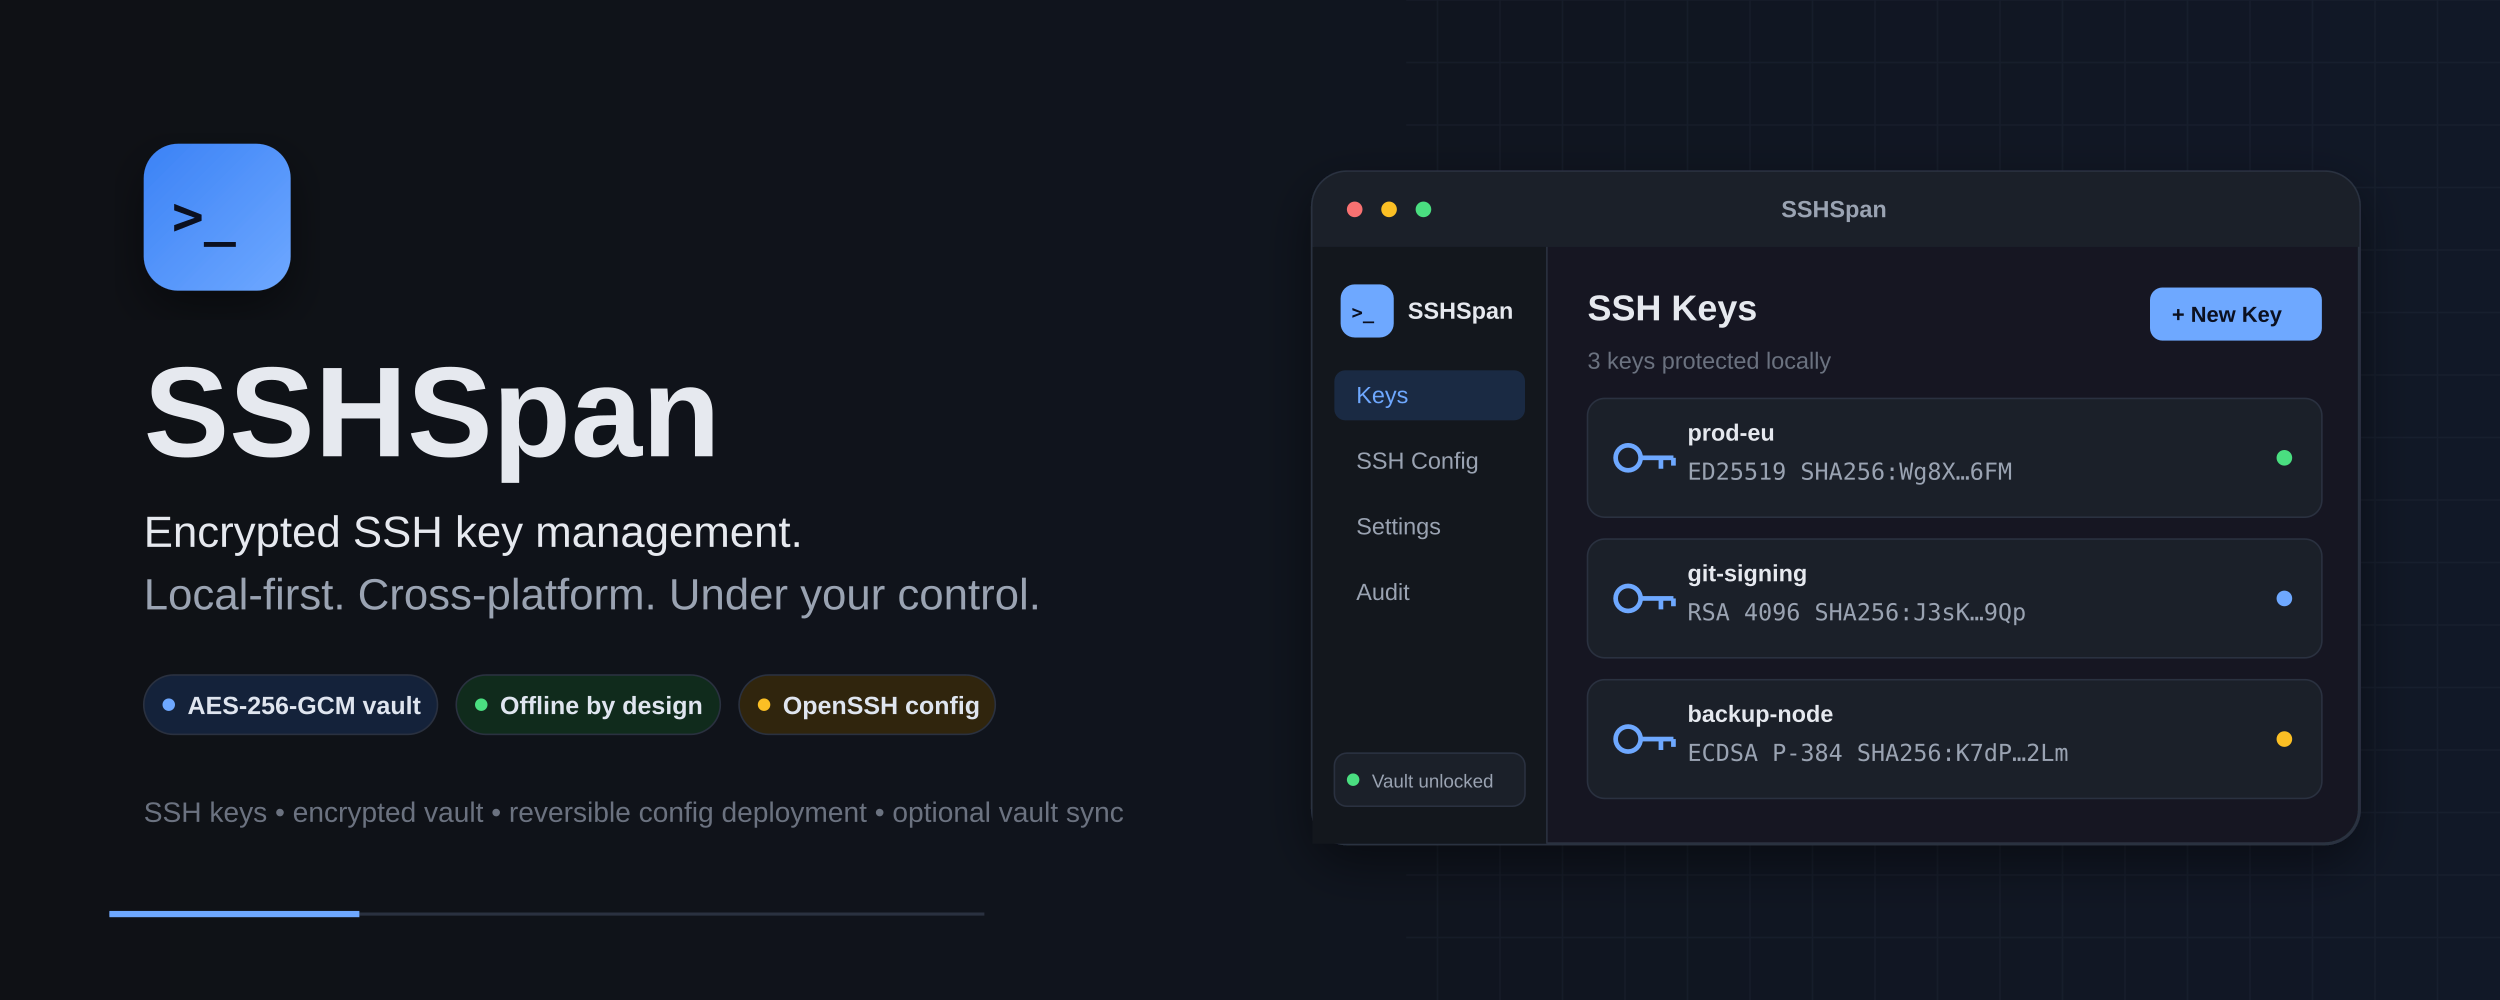
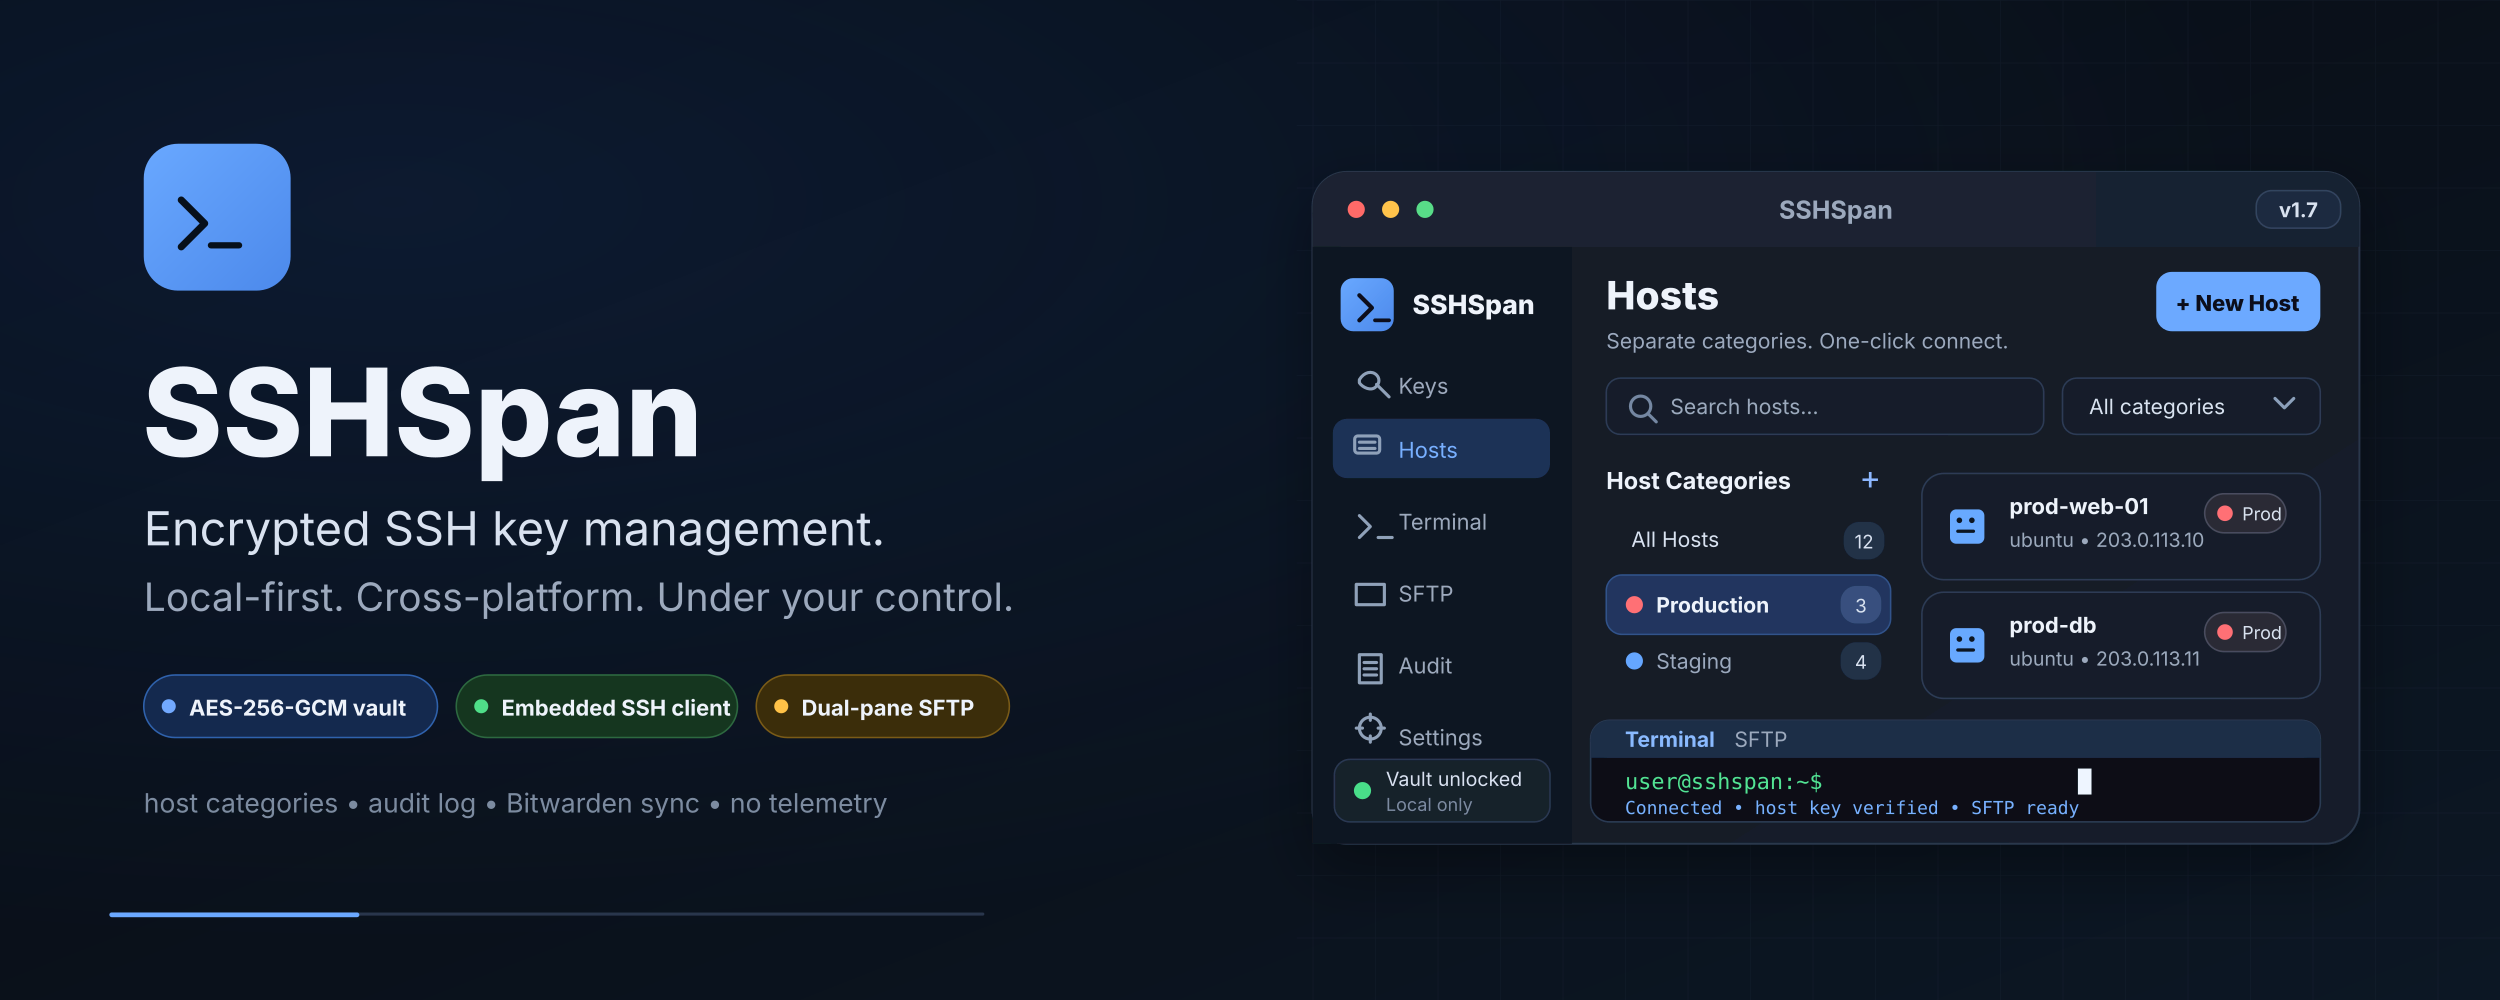
- <svg xmlns="http://www.w3.org/2000/svg" width="1600" height="640" viewBox="0 0 1600 640">
+ <svg xmlns="http://www.w3.org/2000/svg" width="1600" height="640" viewBox="0 0 1600 640" role="img" aria-label="SSHSpan animated project thumbnail">
  <defs>
-     <linearGradient id="bg" x1="0" x2="1">
-       <stop offset="0" stop-color="#0f1115" />
-       <stop offset="1" stop-color="#111827" />
+     <linearGradient id="bg" x1="0" y1="0" x2="1" y2="1">
+       <stop offset="0" stop-color="#070c14" />
+       <stop offset="0.55" stop-color="#0a111b" />
+       <stop offset="1" stop-color="#0c1724" />
    </linearGradient>
-     <linearGradient id="logo" x1="0" y1="0" x2="1" y2="1">
-       <stop stop-color="#3b82f6" />
-       <stop offset="1" stop-color="#6ea8ff" />
+     <radialGradient id="leftGlow" cx="0.16" cy="0.2" r="0.75">
+       <stop offset="0" stop-color="#245ab6" stop-opacity="0.16" />
+       <stop offset="1" stop-color="#245ab6" stop-opacity="0" />
+     </radialGradient>
+     <linearGradient id="icon" x1="0" y1="0" x2="1" y2="1">
+       <stop offset="0" stop-color="#69a8ff" />
+       <stop offset="1" stop-color="#4c89eb" />
    </linearGradient>
-     <filter id="shadow" x="-20%" y="-20%" width="140%" height="140%">
-       <feDropShadow dx="0" dy="12" stdDeviation="16" flood-color="#000" flood-opacity=".45" />
+     <linearGradient id="window" x1="0" y1="0" x2="1" y2="1">
+       <stop offset="0" stop-color="#121925" />
+       <stop offset="1" stop-color="#151e2a" />
+     </linearGradient>
+     <linearGradient id="bar" x1="0" y1="0" x2="1" y2="0">
+       <stop offset="0" stop-color="#1b2330" />
+       <stop offset="1" stop-color="#192331" />
+     </linearGradient>
+     <linearGradient id="terminal" x1="0" y1="0" x2="0" y2="1">
+       <stop offset="0" stop-color="#0b1119" />
+       <stop offset="1" stop-color="#081018" />
+     </linearGradient>
+     <pattern id="grid" width="40" height="40" patternUnits="userSpaceOnUse">
+       <path d="M40 0H0V40" fill="none" stroke="#6a7f9c" stroke-opacity="0.07" stroke-width="1" />
+     </pattern>
+     <filter id="shadow" x="-20%" y="-20%" width="160%" height="160%">
+       <feDropShadow dx="0" dy="16" stdDeviation="20" flood-color="#000" flood-opacity="0.34" />
    </filter>
+     <clipPath id="typeClip">
+       <rect x="0" y="0" width="0" height="22">
+         <animate attributeName="width" dur="5.5s" repeatCount="indefinite" values="0;0;0;130;130;130;0" keyTimes="0;0.12;0.20;0.42;0.68;0.88;1" />
+       </rect>
+     </clipPath>
+     <style>
+       .ui { font-family: Inter, "Segoe UI", Arial, sans-serif; }
+       .mono { font-family: "Cascadia Mono", Consolas, Menlo, monospace; }
+       .white { fill: #eef3fb; }
+       .body { fill: #d9e2f0; }
+       .muted { fill: #9ca9bd; }
+       .muted2 { fill: #7c8ba0; }
+       .panelStroke { stroke: #2b374c; stroke-width: 1.2; }
+     </style>
  </defs>
  <rect width="1600" height="640" fill="url(#bg)" />
-   <g opacity=".22" stroke="#2d3748" stroke-width="1">
-     <path d="M920 0V640" />
-     <path d="M960 0V640" />
-     <path d="M1000 0V640" />
-     <path d="M1040 0V640" />
-     <path d="M1080 0V640" />
-     <path d="M1120 0V640" />
-     <path d="M1160 0V640" />
-     <path d="M1200 0V640" />
-     <path d="M1240 0V640" />
-     <path d="M1280 0V640" />
-     <path d="M1320 0V640" />
-     <path d="M1360 0V640" />
-     <path d="M1400 0V640" />
-     <path d="M1440 0V640" />
-     <path d="M1480 0V640" />
-     <path d="M1520 0V640" />
-     <path d="M1560 0V640" />
-     <path d="M900 0H1600" />
-     <path d="M900 40H1600" />
-     <path d="M900 80H1600" />
-     <path d="M900 120H1600" />
-     <path d="M900 160H1600" />
-     <path d="M900 200H1600" />
-     <path d="M900 240H1600" />
-     <path d="M900 280H1600" />
-     <path d="M900 320H1600" />
-     <path d="M900 360H1600" />
-     <path d="M900 400H1600" />
-     <path d="M900 440H1600" />
-     <path d="M900 480H1600" />
-     <path d="M900 520H1600" />
-     <path d="M900 560H1600" />
-     <path d="M900 600H1600" />
+   <rect width="1600" height="640" fill="url(#leftGlow)" />
+   <rect x="830" width="770" height="640" fill="url(#grid)" />
+   <g class="ui">
+     <rect x="92" y="92" width="94" height="94" rx="22" fill="url(#icon)" />
+     <path d="M116 128l15 15-15 15" fill="none" stroke="#07101a" stroke-width="4.5" stroke-linecap="round" stroke-linejoin="round" />
+     <path d="M135 157h18" fill="none" stroke="#07101a" stroke-width="4" stroke-linecap="round" />
+     <text x="91" y="292" class="white" font-size="78" font-weight="800">SSHSpan</text>
+     <text x="92" y="349" class="body" font-size="30">Encrypted SSH key management.</text>
+     <text x="92" y="391" class="muted" font-size="25">Local-first. Cross-platform. Under your control.</text>
+     <g transform="translate(92 432)">
+       <rect width="188" height="40" rx="20" fill="#14294e" stroke="#2f62ad" />
+       <circle cx="16" cy="20" r="4.5" fill="#72a9ff" />
+       <text x="29" y="26" class="white" font-size="14" font-weight="700">AES-256-GCM vault</text>
+     </g>
+     <g transform="translate(292 432)">
+       <rect width="180" height="40" rx="20" fill="#15361f" stroke="#2d6940" />
+       <circle cx="16" cy="20" r="4.5" fill="#4fde88" />
+       <text x="29" y="26" class="white" font-size="14" font-weight="700">Embedded SSH client</text>
+     </g>
+     <g transform="translate(484 432)">
+       <rect width="162" height="40" rx="20" fill="#3b2d0a" stroke="#7a5b17" />
+       <circle cx="16" cy="20" r="4.5" fill="#ffc247" />
+       <text x="29" y="26" class="white" font-size="14" font-weight="700">Dual-pane SFTP</text>
+     </g>
+     <text x="92" y="520" class="muted2" font-size="17">host categories • audit log • Bitwarden sync • no telemetry</text>
+     <rect x="70" y="584" width="560" height="2" rx="1" fill="#29364c" />
+     <rect x="70" y="584" width="160" height="3" rx="1.5" fill="#6ba8ff" />
  </g>
-   <g font-family="Segoe UI,Arial,sans-serif">
-     <rect x="92" y="92" width="94" height="94" rx="22" fill="url(#logo)" filter="url(#shadow)" />
-     <text x="110" y="150" font-family="Consolas,monospace" font-size="34" font-weight="800" fill="#0b1020">&gt;_</text>
-     <text x="92" y="292" font-size="82" font-weight="800" fill="#e6e9ef">SSHSpan</text>
-     <text x="92" y="350" font-size="28" fill="#e6e9ef">Encrypted SSH key management.</text>
-     <text x="92" y="390" font-size="28" fill="#9aa3b2">Local-first. Cross-platform. Under your control.</text>
-     <g font-size="16" font-weight="700">
-       <rect x="92" y="432" width="188" height="38" rx="19" fill="#14223a" stroke="#2a3140" />
-       <circle cx="108" cy="451" r="4" fill="#6ea8ff" />
-       <text x="120" y="457" fill="#dfe5ef">AES-256-GCM vault</text>
-       <rect x="292" y="432" width="169" height="38" rx="19" fill="#102b1c" stroke="#2a3140" />
-       <circle cx="308" cy="451" r="4" fill="#4ade80" />
-       <text x="320" y="457" fill="#dfe5ef">Offline by design</text>
-       <rect x="473" y="432" width="164" height="38" rx="19" fill="#30250d" stroke="#2a3140" />
-       <circle cx="489" cy="451" r="4" fill="#fbbf24" />
-       <text x="501" y="457" fill="#dfe5ef">OpenSSH config</text>
+   <g class="ui" filter="url(#shadow)">
+     <rect x="840" y="110" width="670" height="430" rx="22" fill="url(#window)" class="panelStroke" />
+     <rect x="840" y="110" width="670" height="48" rx="22" fill="url(#bar)" />
+     <rect x="840" y="136" width="670" height="22" fill="url(#bar)" />
+     <circle cx="868" cy="134" r="5.5" fill="#ff6b68" />
+     <circle cx="890" cy="134" r="5.5" fill="#ffc34b" />
+     <circle cx="912" cy="134" r="5.5" fill="#58dc88" />
+     <text x="1175" y="140" text-anchor="middle" class="muted" font-size="16" font-weight="700">SSHSpan</text>
+     <rect x="1444" y="122" width="54" height="24" rx="10" fill="#1d2b40" stroke="#33445f" />
+     <text x="1471" y="139" text-anchor="middle" class="body" font-size="13" font-weight="700">v1.7</text>
+     <rect x="840" y="158" width="166" height="382" fill="#0f1620" />
+     <rect x="858" y="178" width="34" height="34" rx="8" fill="url(#icon)" />
+     <path d="M870 189l8 8-8 8" fill="none" stroke="#07101a" stroke-width="2.7" stroke-linecap="round" stroke-linejoin="round" />
+     <path d="M880 205h9" fill="none" stroke="#07101a" stroke-width="2.4" stroke-linecap="round" />
+     <text x="904" y="201" class="white" font-size="17" font-weight="800">SSHSpan</text>
+     <g font-size="14">
+       <text x="895" y="252" class="muted">Keys</text>
+       <rect x="853" y="268" width="139" height="38" rx="9" fill="#1b3157" />
+       <text x="895" y="293" fill="#78b0ff">Hosts</text>
+       <text x="895" y="339" class="muted">Terminal</text>
+       <text x="895" y="385" class="muted">SFTP</text>
+       <text x="895" y="431" class="muted">Audit</text>
+       <text x="895" y="477" class="muted">Settings</text>
    </g>
-     <text x="92" y="526" font-size="18" fill="#6b7280">SSH keys • encrypted vault • reversible config deployment • optional vault sync</text>
-     <g filter="url(#shadow)">
-       <rect x="840" y="110" width="670" height="430" rx="22" fill="#151920" stroke="#2a3140" stroke-width="2" />
+     <g fill="none" stroke="#8fa1b9" stroke-width="2" stroke-linecap="round" stroke-linejoin="round">
+       <path d="M870 243c3-5 8-6 11-3 2 2 2 5 0 7-3 4-9 1-11-2zm11 3 8 8" />
+       <rect x="867" y="279" width="16" height="11" rx="2" />
+       <path d="M870 283h10M870 287h10" />
+       <path d="M870 330l7 7-7 7M882 344h9" />
+       <path d="M868 374h18v13h-18z" />
+       <path d="M870 419h14v18h-14zM873 424h8M873 428h8M873 432h8" />
+       <circle cx="877" cy="466" r="7" />
+       <path d="M877 457v4M877 471v4M868 466h4M882 466h4" />
    </g>
-     <path d="M862 110H1488a22 22 0 0 1 22 22v26H840v-26a22 22 0 0 1 22-22z" fill="#1b2029" />
-     <circle cx="867" cy="134" r="5" fill="#f87171" />
-     <circle cx="889" cy="134" r="5" fill="#fbbf24" />
-     <circle cx="911" cy="134" r="5" fill="#4ade80" />
-     <text x="1140" y="139" font-size="15" font-weight="700" fill="#9aa3b2">SSHSpan</text>
-     <rect x="840" y="158" width="150" height="382" fill="#13171d" />
-     <path d="M990 158V540" stroke="#2a3140" />
-     <rect x="858" y="182" width="34" height="34" rx="9" fill="#6ea8ff" />
-     <text x="865" y="204" font-family="Consolas,monospace" font-size="12" font-weight="800" fill="#0b1020">&gt;_</text>
-     <text x="901" y="204" font-size="15" font-weight="700" fill="#e6e9ef">SSHSpan</text>
-     <rect x="854" y="237" width="122" height="32" rx="7" fill="#1a2a43" />
-     <text x="868" y="258" font-size="15" fill="#6ea8ff">Keys</text>
-     <text x="868" y="300" font-size="15" fill="#9aa3b2">SSH Config</text>
-     <text x="868" y="342" font-size="15" fill="#9aa3b2">Settings</text>
-     <text x="868" y="384" font-size="15" fill="#9aa3b2">Audit</text>
-     <rect x="854" y="482" width="122" height="34" rx="8" fill="#1b2029" stroke="#2a3140" />
-     <circle cx="866" cy="499" r="4" fill="#4ade80" />
-     <text x="878" y="504" font-size="12" fill="#9aa3b2">Vault unlocked</text>
-     <text x="1016" y="205" font-size="23" font-weight="700" fill="#e6e9ef">SSH Keys</text>
-     <text x="1016" y="236" font-size="15" fill="#6b7280">3 keys protected locally</text>
-     <rect x="1376" y="184" width="110" height="34" rx="8" fill="#6ea8ff" />
-     <text x="1390" y="206" font-size="14" font-weight="700" fill="#0b1020">+ New Key</text>
-     <g>
-       <rect x="1016" y="255" width="470" height="76" rx="11" fill="#1b2029" stroke="#2a3140" />
-       <circle cx="1042" cy="293" r="8" fill="none" stroke="#6ea8ff" stroke-width="3" />
-       <path d="M1049 293h22m-8 0v7m8-7v5" stroke="#6ea8ff" stroke-width="3" />
-       <text x="1080" y="282" font-size="15" font-weight="700" fill="#e6e9ef">prod-eu</text>
-       <text x="1080" y="307" font-family="Consolas,monospace" font-size="15" fill="#9aa3b2">ED25519   SHA256:Wg8X…6FM</text>
-       <circle cx="1462" cy="293" r="5" fill="#4ade80" />
-       <rect x="1016" y="345" width="470" height="76" rx="11" fill="#1b2029" stroke="#2a3140" />
-       <circle cx="1042" cy="383" r="8" fill="none" stroke="#6ea8ff" stroke-width="3" />
-       <path d="M1049 383h22m-8 0v7m8-7v5" stroke="#6ea8ff" stroke-width="3" />
-       <text x="1080" y="372" font-size="15" font-weight="700" fill="#e6e9ef">git-signing</text>
-       <text x="1080" y="397" font-family="Consolas,monospace" font-size="15" fill="#9aa3b2">RSA 4096   SHA256:J3sK…9Qp</text>
-       <circle cx="1462" cy="383" r="5" fill="#6ea8ff" />
-       <rect x="1016" y="435" width="470" height="76" rx="11" fill="#1b2029" stroke="#2a3140" />
-       <circle cx="1042" cy="473" r="8" fill="none" stroke="#6ea8ff" stroke-width="3" />
-       <path d="M1049 473h22m-8 0v7m8-7v5" stroke="#6ea8ff" stroke-width="3" />
-       <text x="1080" y="462" font-size="15" font-weight="700" fill="#e6e9ef">backup-node</text>
-       <text x="1080" y="487" font-family="Consolas,monospace" font-size="15" fill="#9aa3b2">ECDSA P-384   SHA256:K7dP…2Lm</text>
-       <circle cx="1462" cy="473" r="5" fill="#fbbf24" />
+     <rect x="854" y="486" width="138" height="40" rx="10" fill="#16202c" stroke="#2a3952" />
+     <circle cx="872" cy="506" r="5.5" fill="#48de89">
+       <animate attributeName="opacity" dur="1.5s" repeatCount="indefinite" values="1;0.45;1" />
+     </circle>
+     <text x="887" y="503" class="body" font-size="12.5">Vault unlocked</text>
+     <text x="887" y="519" class="muted2" font-size="11.5">Local only</text>
+     <text x="1028" y="198" class="white" font-size="25" font-weight="800">Hosts</text>
+     <text x="1028" y="223" class="muted" font-size="13.5">Separate categories. One-click connect.</text>
+     <rect x="1380" y="174" width="105" height="38" rx="10" fill="#6ca9ff" />
+     <text x="1432" y="199" text-anchor="middle" fill="#08111b" font-size="14" font-weight="800">+ New Host</text>
+     <rect x="1028" y="242" width="280" height="36" rx="9" fill="#161f2b" stroke="#2d3b55" />
+     <circle cx="1050" cy="260" r="6.5" fill="none" stroke="#7587a2" stroke-width="2" />
+     <path d="M1055 265l5 5" stroke="#7587a2" stroke-width="2" stroke-linecap="round" />
+     <text x="1069" y="265" class="muted" font-size="13.5">Search hosts...</text>
+     <rect x="1320" y="242" width="165" height="36" rx="9" fill="#161f2b" stroke="#2d3b55" />
+     <text x="1337" y="265" class="body" font-size="13.5">All categories</text>
+     <path d="M1456 255l6 6 6-6" fill="none" stroke="#8ca0bb" stroke-width="2" stroke-linecap="round" stroke-linejoin="round" />
+     <text x="1028" y="313" class="white" font-size="15" font-weight="700">Host Categories</text>
+     <text x="1190" y="313" fill="#8eb8ff" font-size="21">+</text>
+     <text x="1044" y="350" class="body" font-size="13.5">All Hosts</text>
+     <rect x="1180" y="334" width="26" height="24" rx="10" fill="#203047" />
+     <text x="1193" y="351" text-anchor="middle" class="body" font-size="12">12</text>
+     <rect x="1028" y="368" width="182" height="38" rx="10" fill="#20365e" stroke="#31528a" />
+     <circle cx="1046" cy="387" r="5.5" fill="#ff6f75" />
+     <text x="1060" y="392" class="white" font-size="13.5" font-weight="700">Production</text>
+     <rect x="1178" y="375" width="26" height="24" rx="10" fill="#38507e" />
+     <text x="1191" y="392" text-anchor="middle" class="body" font-size="12">3</text>
+     <circle cx="1046" cy="423" r="5.5" fill="#65a6ff" />
+     <text x="1060" y="428" class="muted" font-size="13.5">Staging</text>
+     <rect x="1178" y="411" width="26" height="24" rx="10" fill="#203047" />
+     <text x="1191" y="428" text-anchor="middle" class="body" font-size="12">4</text>
+     <rect x="1230" y="303" width="255" height="68" rx="14" fill="#171f2b" stroke="#2d3b55" />
+     <rect x="1230" y="379" width="255" height="68" rx="14" fill="#171f2b" stroke="#2d3b55" />
+     <rect x="1248" y="326" width="22" height="22" rx="4" fill="#68a9ff" />
+     <circle cx="1254" cy="333" r="1.8" fill="#0d1624" />
+     <circle cx="1262" cy="333" r="1.8" fill="#0d1624" />
+     <path d="M1253 340h10" stroke="#0d1624" stroke-width="2.1" stroke-linecap="round" />
+     <rect x="1248" y="402" width="22" height="22" rx="4" fill="#68a9ff" />
+     <circle cx="1254" cy="409" r="1.8" fill="#0d1624" />
+     <circle cx="1262" cy="409" r="1.8" fill="#0d1624" />
+     <path d="M1253 416h10" stroke="#0d1624" stroke-width="2.1" stroke-linecap="round" />
+     <text x="1286" y="329" class="white" font-size="14" font-weight="700">prod-web-01</text>
+     <text x="1286" y="350" class="muted" font-size="12.5">ubuntu • 203.0.113.10</text>
+     <text x="1286" y="405" class="white" font-size="14" font-weight="700">prod-db</text>
+     <text x="1286" y="426" class="muted" font-size="12.5">ubuntu • 203.0.113.11</text>
+     <rect x="1411" y="316" width="52" height="25" rx="12.5" fill="#2a2b35" stroke="#4a4c5e" />
+     <circle cx="1424" cy="328.5" r="5" fill="#ff6f75" />
+     <text x="1435" y="333" class="body" font-size="11.5">Prod</text>
+     <rect x="1411" y="392" width="52" height="25" rx="12.5" fill="#2a2b35" stroke="#4a4c5e" />
+     <circle cx="1424" cy="404.5" r="5" fill="#ff6f75" />
+     <text x="1435" y="409" class="body" font-size="11.5">Prod</text>
+     <rect x="1018" y="461" width="467" height="65" rx="12" fill="url(#terminal)" stroke="#2c3a53" />
+     <rect x="1018" y="461" width="467" height="24" rx="12" fill="#1b2d47" />
+     <rect x="1018" y="473" width="467" height="12" fill="#1b2d47" />
+     <text x="1040" y="478" fill="#8abaff" font-size="13.5" font-weight="700">Terminal</text>
+     <text x="1110" y="478" class="muted" font-size="13.5">SFTP</text>
+     <text x="1040" y="505" class="mono" fill="#53e393" font-size="14">user@sshspan:~$</text>
+     <g transform="translate(1171 494)" clip-path="url(#typeClip)">
+       <text x="0" y="11" class="mono" fill="#edf3fb" font-size="14">ssh prod-web-01</text>
    </g>
+     <text x="1330" y="505" class="mono" fill="#eef5ff" font-size="14">█
+       <animate attributeName="opacity" dur="1s" repeatCount="indefinite" values="1;1;0;0;1" keyTimes="0;0.45;0.5;0.95;1" />
+     </text>
+     <text x="1040" y="521" class="mono" fill="#79b0ff" font-size="11.5">Connected • host key verified • SFTP ready</text>
  </g>
-   <path d="M70 585H630" stroke="#2a3140" stroke-width="2" />
-   <path d="M70 585H230" stroke="#6ea8ff" stroke-width="4" />
</svg>
